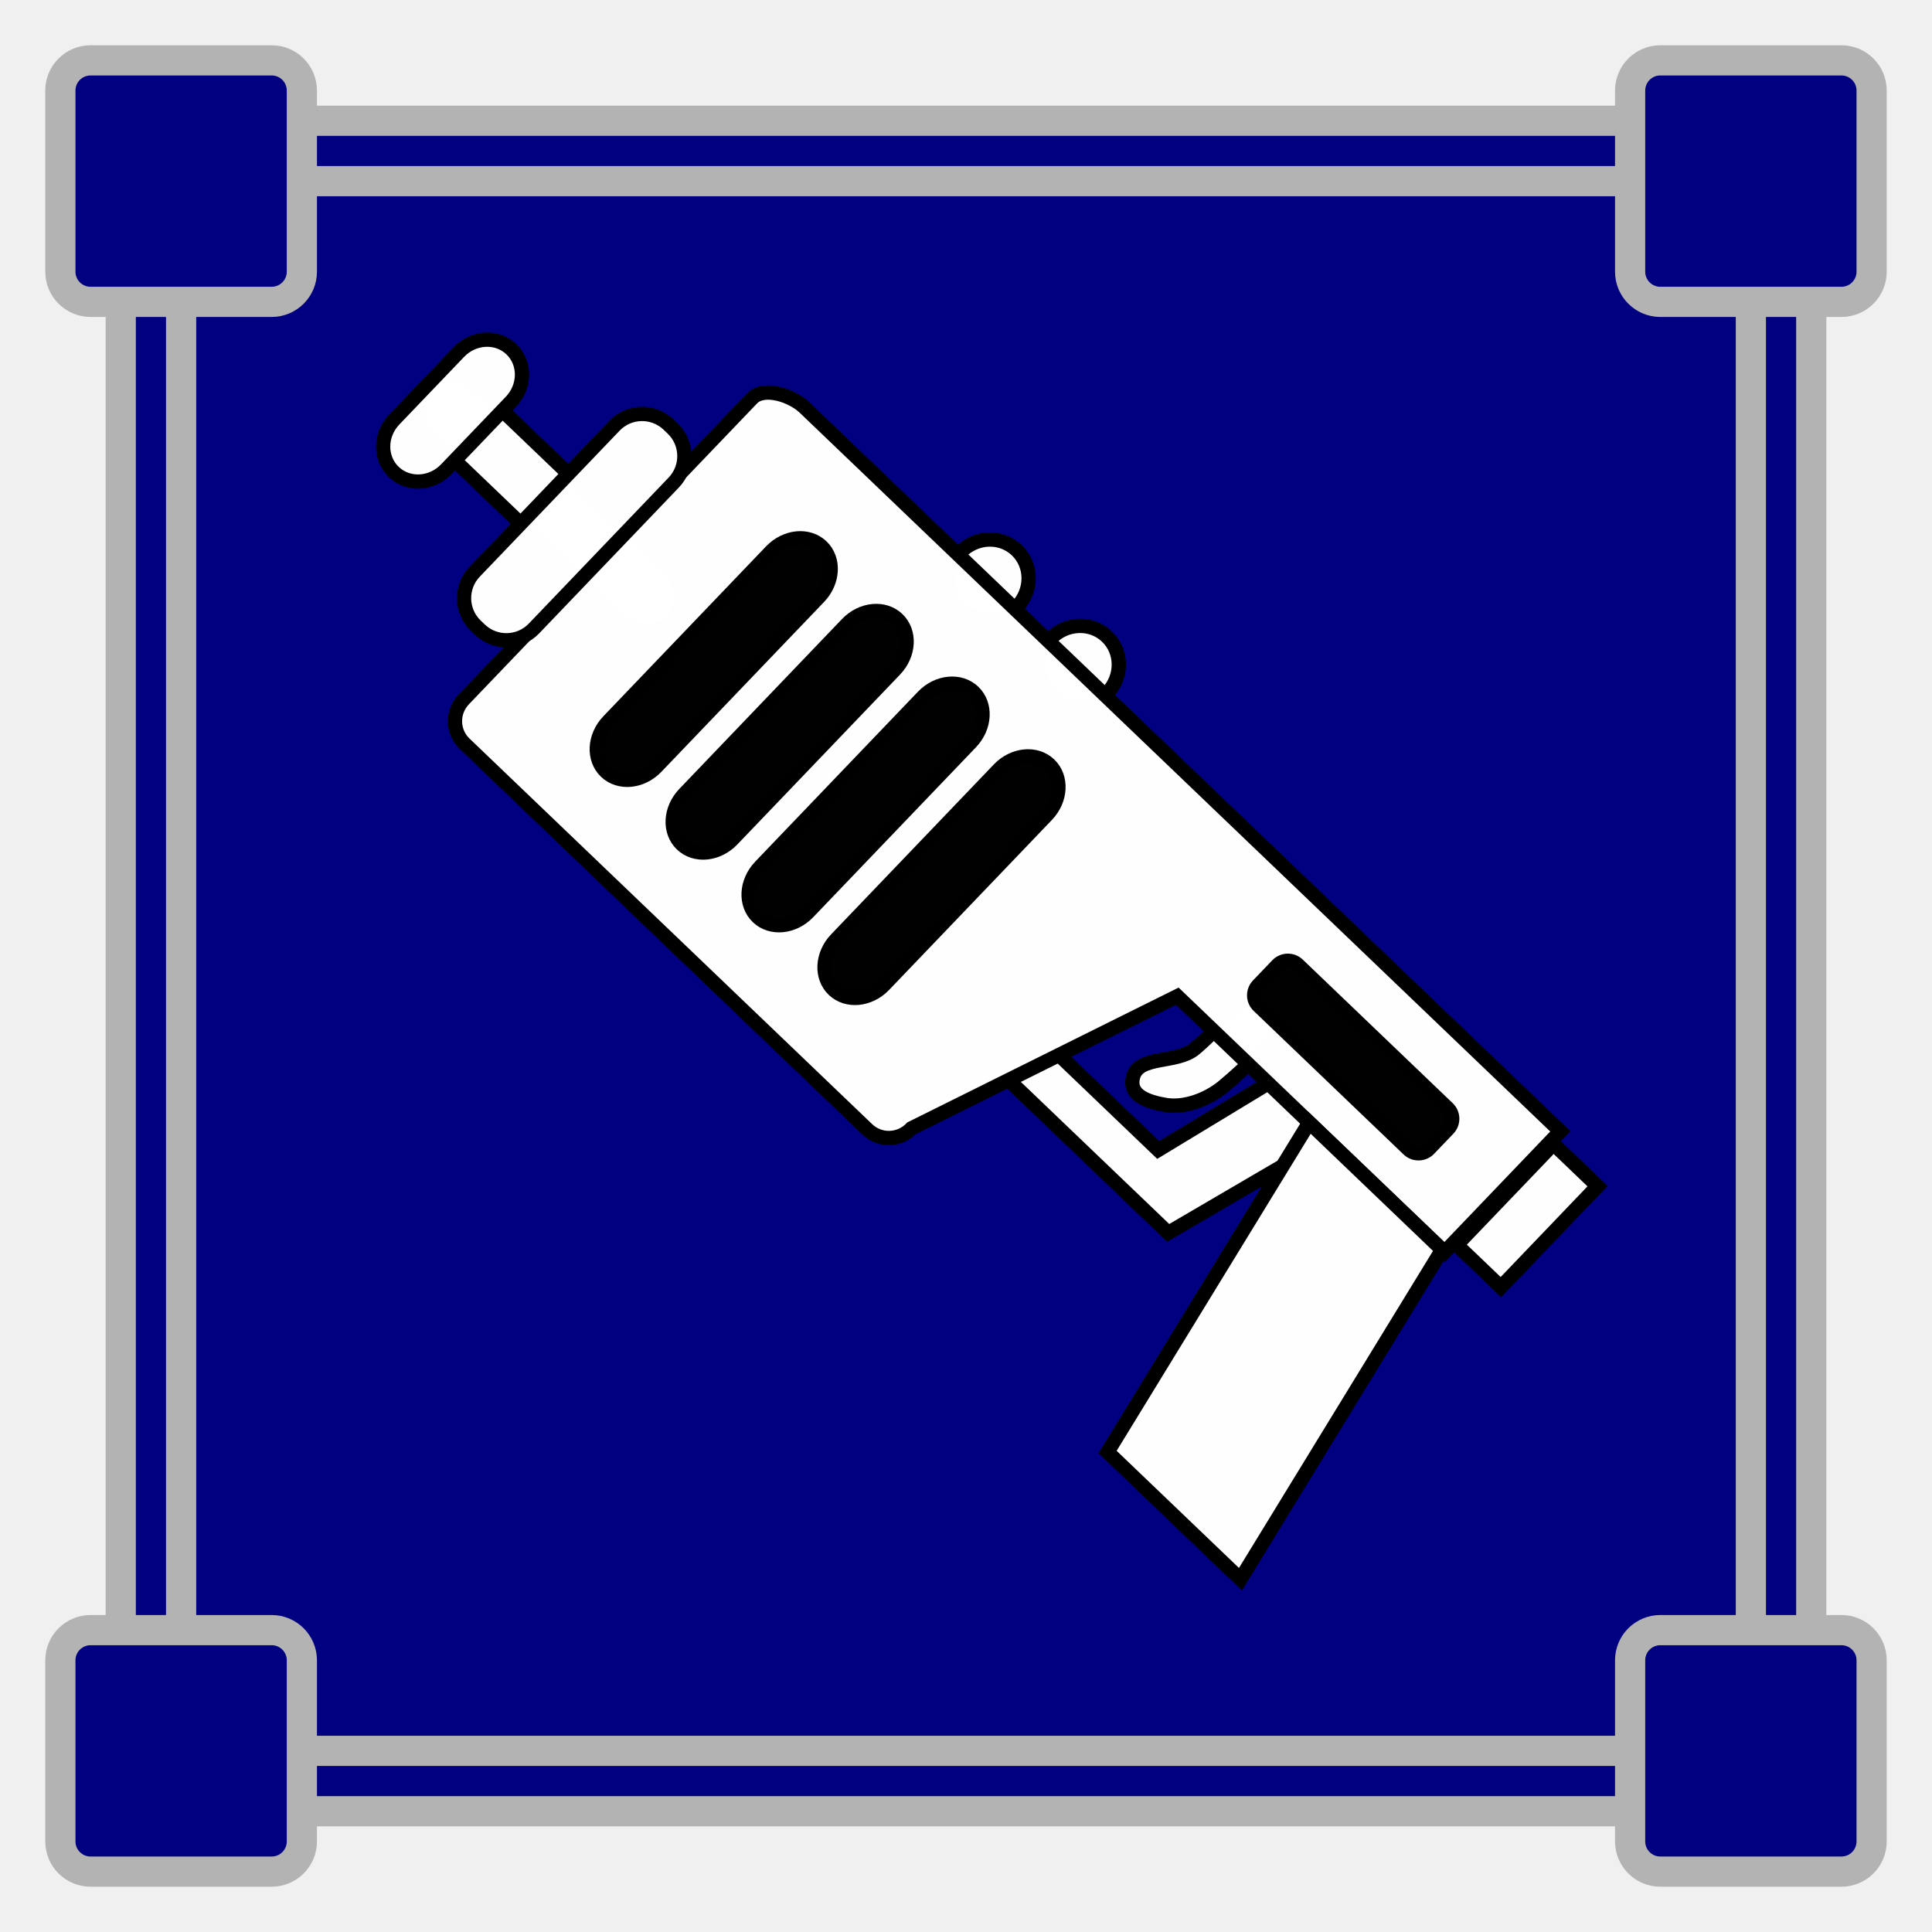
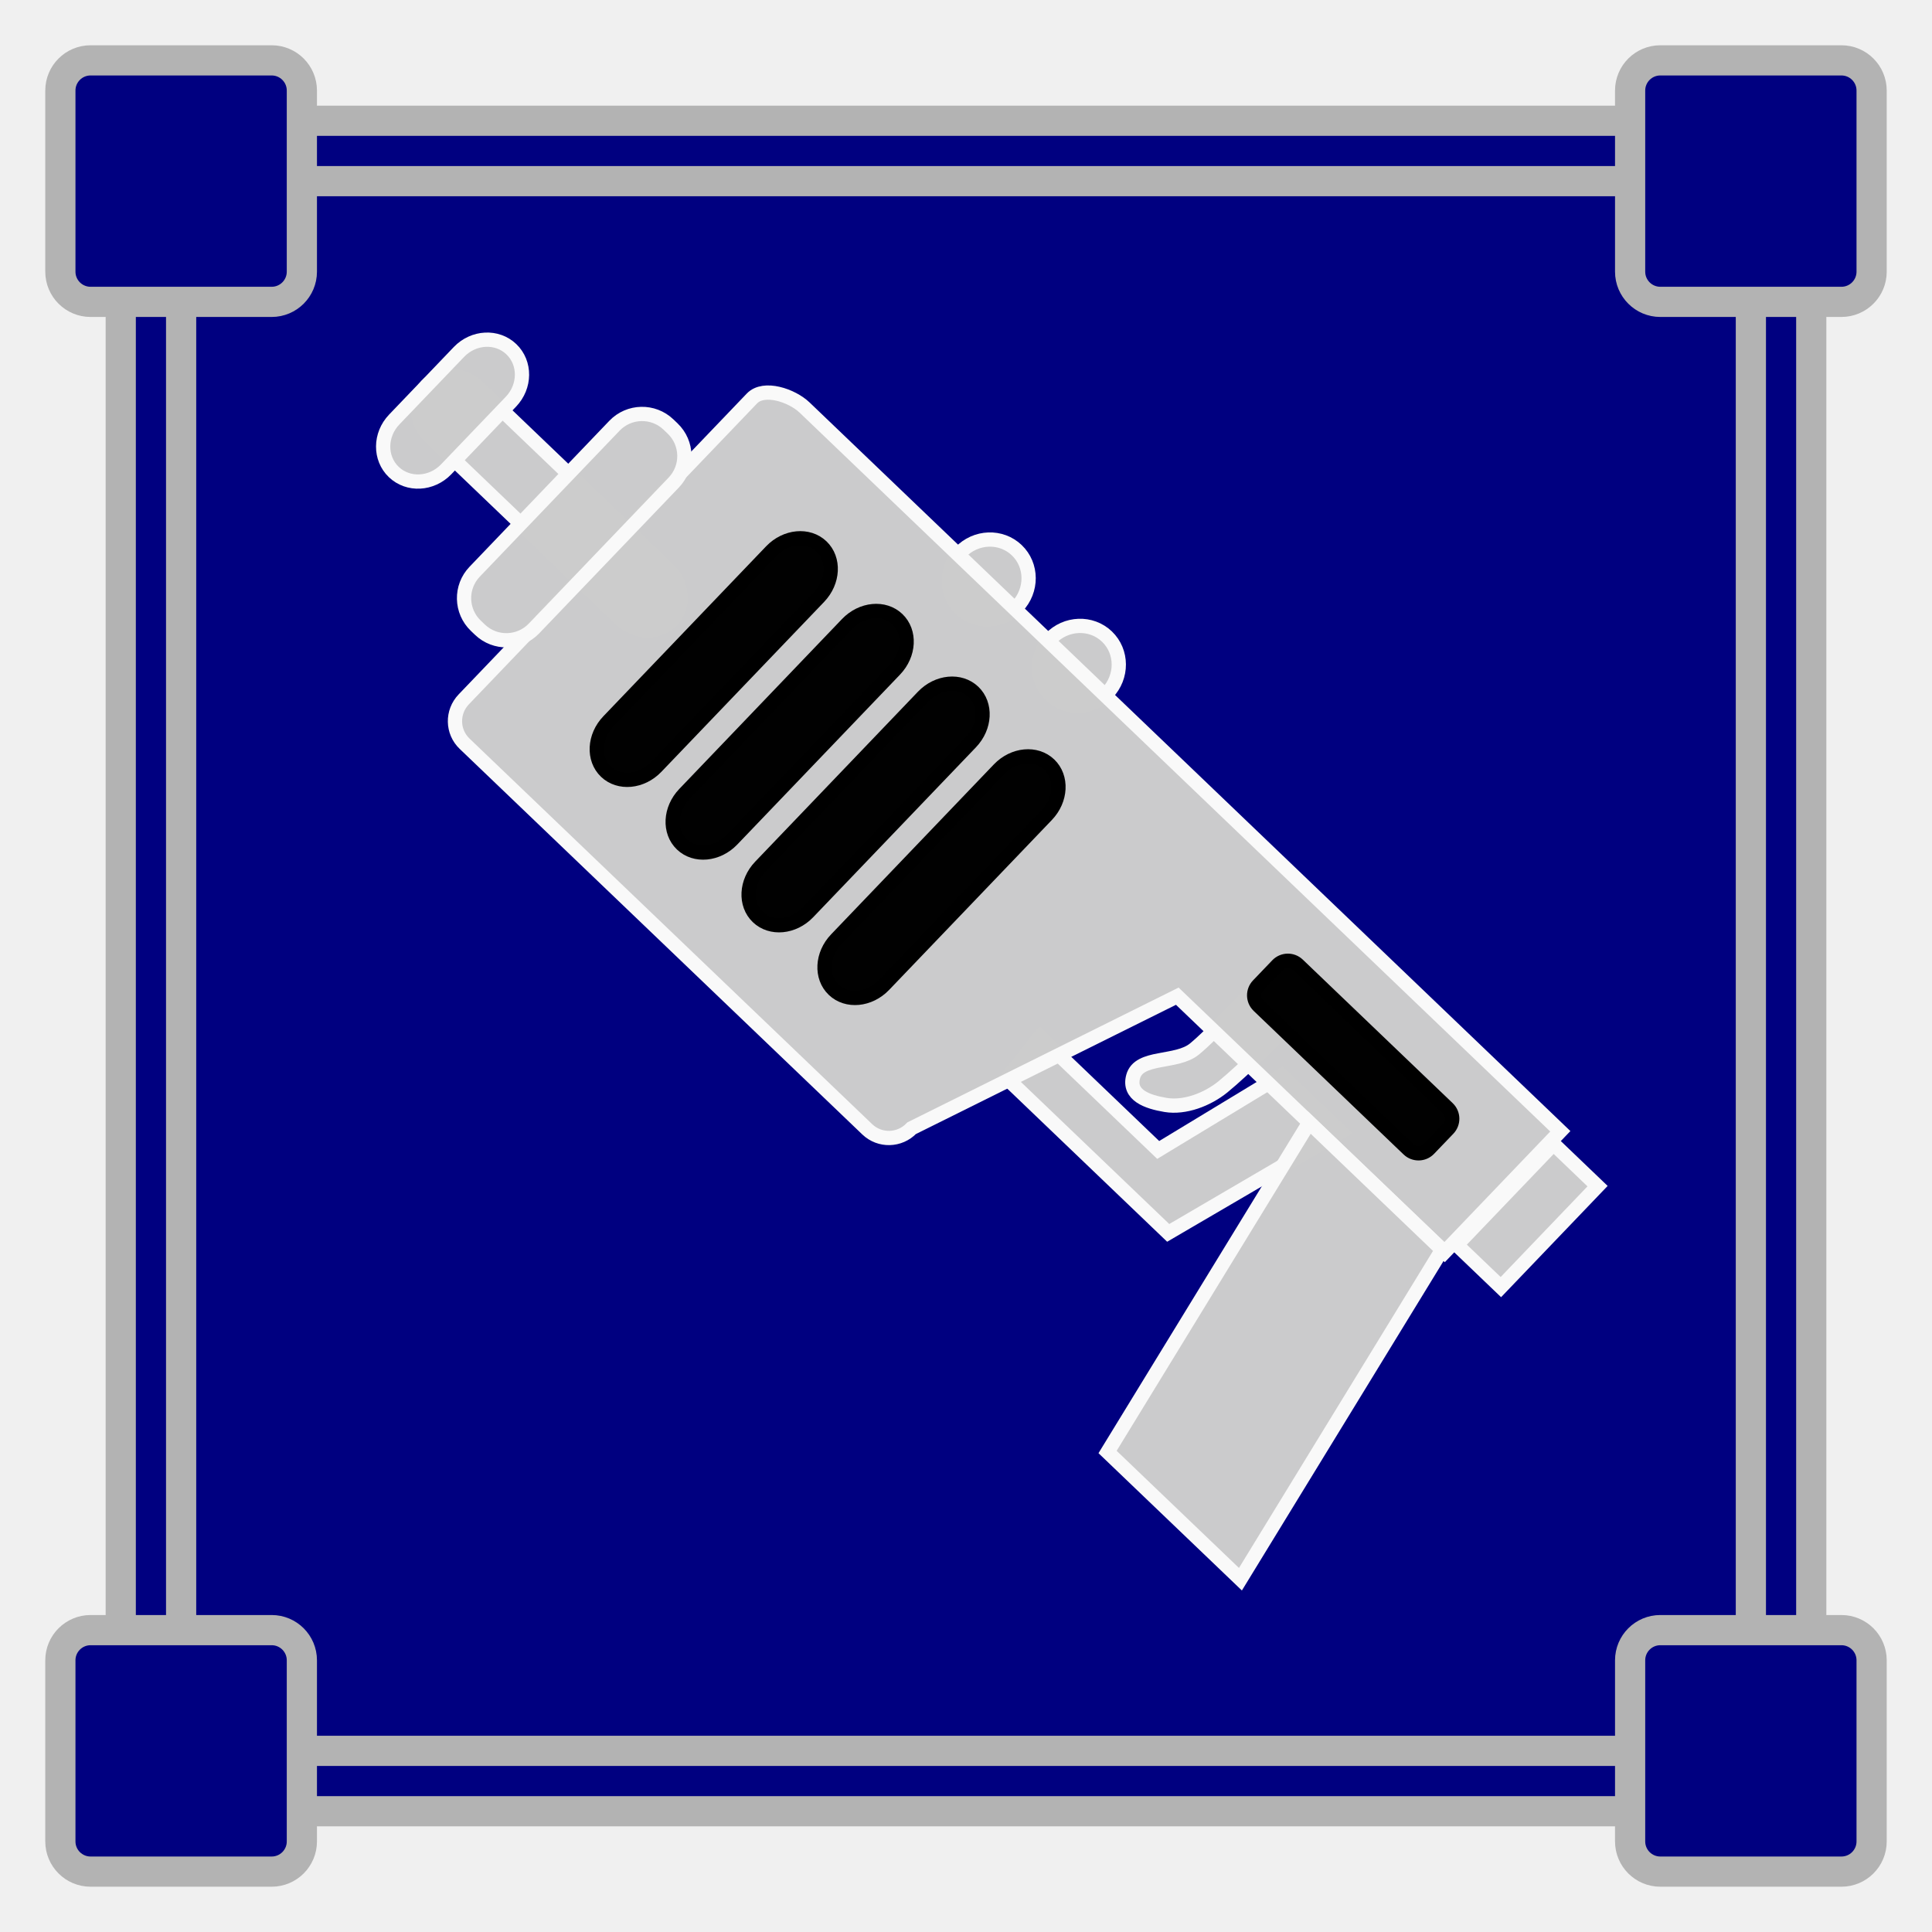
<svg xmlns="http://www.w3.org/2000/svg" width="512" height="512" viewBox="0 0 135.467 135.467" version="1.1" id="svg8">
  <defs id="defs2">
    <marker style="overflow:visible;" id="Arrow1Mend" refX="0.0" refY="0.0" orient="auto">
      <path transform="scale(0.4) rotate(180) translate(10,0)" style="fill-rule:evenodd;stroke:#ffffff;stroke-width:1pt;stroke-opacity:1;fill:#ffffff;fill-opacity:1" d="M 0.0,0.0 L 5.0,-5.0 L -12.5,0.0 L 5.0,5.0 L 0.0,0.0 z " id="path868" />
    </marker>
    <marker style="overflow:visible;" id="marker1227" refX="0.0" refY="0.0" orient="auto">
      <path transform="scale(0.8) rotate(180) translate(12.5,0)" style="fill-rule:evenodd;stroke:#ffffff;stroke-width:1pt;stroke-opacity:1;fill:#ffffff;fill-opacity:1" d="M 0.0,0.0 L 5.0,-5.0 L -12.5,0.0 L 5.0,5.0 L 0.0,0.0 z " id="path1225" />
    </marker>
    <marker style="overflow:visible;" id="Arrow1Lend" refX="0.0" refY="0.0" orient="auto">
      <path transform="scale(0.8) rotate(180) translate(12.5,0)" style="fill-rule:evenodd;stroke:#ffffff;stroke-width:1pt;stroke-opacity:1;fill:#ffffff;fill-opacity:1" d="M 0.0,0.0 L 5.0,-5.0 L -12.5,0.0 L 5.0,5.0 L 0.0,0.0 z " id="path862" />
    </marker>
  </defs>
  <g id="layer2">
    <rect style="opacity:0.997;fill:#000080;fill-opacity:1;stroke:#b3b3b3;stroke-width:2.117;stroke-miterlimit:4;stroke-dasharray:none;stroke-opacity:1;stop-color:#000000" id="rect957" width="118.533" height="118.533" x="8.467" y="8.467" rx="8.467" ry="8.467" />
    <rect style="opacity:0.997;fill:#000080;fill-opacity:1;stroke:#b3b3b3;stroke-width:2.117;stroke-miterlimit:4;stroke-dasharray:none;stroke-opacity:1;stop-color:#000000" id="rect1598" width="110.067" height="110.067" x="12.7" y="12.7" rx="2.117" ry="2.117" />
    <rect style="opacity:0.997;fill:#000080;fill-opacity:1;stroke:#b3b3b3;stroke-width:2.117;stroke-miterlimit:4;stroke-dasharray:none;stroke-opacity:1;stop-color:#000000" id="rect1295" width="16.933" height="16.933" x="4.233" y="4.233" rx="2.117" ry="2.117" />
    <rect style="opacity:0.997;fill:#000080;fill-opacity:1;stroke:#b3b3b3;stroke-width:2.117;stroke-miterlimit:4;stroke-dasharray:none;stroke-opacity:1;stop-color:#000000" id="rect1295-0" width="16.933" height="16.933" x="114.3" y="4.233" rx="2.117" ry="2.117" />
    <rect style="opacity:0.997;fill:#000080;fill-opacity:1;stroke:#b3b3b3;stroke-width:2.117;stroke-miterlimit:4;stroke-dasharray:none;stroke-opacity:1;stop-color:#000000" id="rect1295-6" width="16.933" height="16.933" x="4.233" y="114.3" rx="2.117" ry="2.117" />
    <rect style="opacity:0.997;fill:#000080;fill-opacity:1;stroke:#b3b3b3;stroke-width:2.117;stroke-miterlimit:4;stroke-dasharray:none;stroke-opacity:1;stop-color:#000000" id="rect1295-2" width="16.933" height="16.933" x="114.3" y="114.3" rx="2.117" ry="2.117" />
  </g>
  <g id="layer1">
    <g id="g1249" transform="rotate(43.76164,74.88856,62.5892)">
-       <rect style="fill:#ffffff;fill-opacity:0.993;stroke:#000000;stroke-width:1;stop-color:#000000" id="rect990" width="23.802" height="4.842" x="-41.626" y="65.608" rx="2.68" ry="2.68" transform="matrix(-1,3.2979461e-5,-3.2979461e-5,1,0,0)" />
-       <path id="rect992" style="fill:#ffffff;fill-opacity:0.993;stroke:#000000;stroke-width:1;stop-color:#000000" d="m 100.308,61.48 -5.752,1.89e-4 -2.622,9.767 -11.476,3.78e-4 0.342,3.715 9.91,-3.27e-4 5.752,-1.89e-4 z" />
-       <path id="rect995" style="fill:#ffffff;fill-opacity:0.993;stroke:#000000;stroke-width:1;stop-color:#000000" d="m 92.466,59.076 -3.454,1.12e-4 c 0,0 0.056,3.681 -0.138,5.3 -0.194,1.619 -2.504,3.006 -1.766,4.37 0.648,1.198 1.958,0.583 3.016,-0.136 1.127,-0.766 1.855,-2.31 2.027,-3.697 0.237,-1.908 0.315,-5.837 0.315,-5.837 z" />
-       <ellipse style="fill:#ffffff;fill-opacity:0.993;stroke:#000000;stroke-width:1;stop-color:#000000" id="path1000" cx="-55.687" cy="50.581" rx="2.756" ry="2.844" transform="matrix(-1,3.2979461e-5,-3.2979461e-5,1,0,0)" />
-       <ellipse style="fill:#ffffff;fill-opacity:0.993;stroke:#000000;stroke-width:1;stop-color:#000000" id="path1000-5" cx="-64.441" cy="50.581" rx="2.756" ry="2.844" transform="matrix(-1,3.2979461e-5,-3.2979461e-5,1,0,0)" />
-       <path id="rect940" style="fill:#ffffff;fill-opacity:0.993;stroke:#000000;stroke-width:1;stop-color:#000000" d="m 76.2,50.8 -38.179,0.001 c -1.216,4e-5 -3.106,0.873 -3.106,2.097 l -9.61e-4,29.207 c -4e-5,1.224 0.979,2.209 2.194,2.209 l 39.09,-0.001 c 1.216,-3.9e-5 2.195,-0.985 2.195,-2.209 l 7.05,-19.569 25.948,-8.24e-4 3.9e-4,-11.734 z" />
-       <path id="rect943" style="fill:#ffffff;fill-opacity:0.993;stroke:#000000;stroke-width:1;stop-color:#000000" d="m 111.149,62.533 -12.898,4.32e-4 5.767,26.465 12.898,-4.33e-4 z" />
+       <rect style="fill:#cccccc;fill-opacity:0.993;stroke:#f9f9f9;stroke-width:1;stop-color:#000000" id="rect990" width="23.802" height="4.842" x="-41.626" y="65.608" rx="2.68" ry="2.68" transform="matrix(-1,3.2979461e-5,-3.2979461e-5,1,0,0)" />
+       <path id="rect992" style="fill:#cccccc;fill-opacity:0.993;stroke:#f9f9f9;stroke-width:1;stop-color:#000000" d="m 100.308,61.48 -5.752,1.89e-4 -2.622,9.767 -11.476,3.78e-4 0.342,3.715 9.91,-3.27e-4 5.752,-1.89e-4 z" />
+       <path id="rect995" style="fill:#cccccc;fill-opacity:0.993;stroke:#f9f9f9;stroke-width:1;stop-color:#000000" d="m 92.466,59.076 -3.454,1.12e-4 c 0,0 0.056,3.681 -0.138,5.3 -0.194,1.619 -2.504,3.006 -1.766,4.37 0.648,1.198 1.958,0.583 3.016,-0.136 1.127,-0.766 1.855,-2.31 2.027,-3.697 0.237,-1.908 0.315,-5.837 0.315,-5.837 z" />
+       <ellipse style="fill:#cccccc;fill-opacity:0.993;stroke:#f9f9f9;stroke-width:1;stop-color:#000000" id="path1000" cx="-55.687" cy="50.581" rx="2.756" ry="2.844" transform="matrix(-1,3.2979461e-5,-3.2979461e-5,1,0,0)" />
+       <ellipse style="fill:#cccccc;fill-opacity:0.993;stroke:#f9f9f9;stroke-width:1;stop-color:#000000" id="path1000-5" cx="-64.441" cy="50.581" rx="2.756" ry="2.844" transform="matrix(-1,3.2979461e-5,-3.2979461e-5,1,0,0)" />
+       <path id="rect940" style="fill:#cccccc;fill-opacity:0.993;stroke:#f9f9f9;stroke-width:1;stop-color:#000000" d="m 76.2,50.8 -38.179,0.001 c -1.216,4e-5 -3.106,0.873 -3.106,2.097 l -9.61e-4,29.207 c -4e-5,1.224 0.979,2.209 2.194,2.209 l 39.09,-0.001 c 1.216,-3.9e-5 2.195,-0.985 2.195,-2.209 l 7.05,-19.569 25.948,-8.24e-4 3.9e-4,-11.734 z" />
+       <path id="rect943" style="fill:#cccccc;fill-opacity:0.993;stroke:#f9f9f9;stroke-width:1;stop-color:#000000" d="m 111.149,62.533 -12.898,4.32e-4 5.767,26.465 12.898,-4.33e-4 z" />
      <rect style="fill:#000000;fill-opacity:0.993;stroke:#000000;stroke-width:1;stop-color:#000000" id="rect946" width="4.633" height="21.858" x="-70.048" y="57.016" ry="2.68" rx="2.68" transform="matrix(-1,3.2979461e-5,-3.2979461e-5,1,0,0)" />
      <rect style="fill:#000000;fill-opacity:0.993;stroke:#000000;stroke-width:1;stop-color:#000000" id="rect946-7" width="4.633" height="21.858" x="-62.678" y="57.016" ry="2.68" rx="2.68" transform="matrix(-1,3.2979461e-5,-3.2979461e-5,1,0,0)" />
      <rect style="fill:#000000;fill-opacity:0.993;stroke:#000000;stroke-width:1;stop-color:#000000" id="rect946-5" width="4.633" height="21.858" x="-55.308" y="57.016" ry="2.68" rx="2.68" transform="matrix(-1,3.2979461e-5,-3.2979461e-5,1,0,0)" />
      <rect style="fill:#000000;fill-opacity:0.993;stroke:#000000;stroke-width:1;stop-color:#000000" id="rect946-3" width="4.633" height="21.858" x="-47.938" y="57.016" ry="2.68" rx="2.68" transform="matrix(-1,3.2979461e-5,-3.2979461e-5,1,0,0)" />
-       <rect style="fill:#ffffff;fill-opacity:0.993;stroke:#000000;stroke-width:1;stop-color:#000000" id="rect986" width="5.757" height="19.533" x="-35.035" y="58.263" rx="2.68" ry="2.68" transform="matrix(-1,3.2979461e-5,-3.2979461e-5,1,0,0)" />
-       <rect style="fill:#ffffff;fill-opacity:0.993;stroke:#000000;stroke-width:1;stop-color:#000000" id="rect988" width="5.045" height="11.92" x="-22.869" y="62.069" rx="2.68" ry="2.68" transform="matrix(-1,3.2979461e-5,-3.2979461e-5,1,0,0)" />
-       <rect style="fill:#ffffff;fill-opacity:0.993;stroke:#000000;stroke-width:1;stop-color:#000000" id="rect998" width="4.282" height="9.802" x="-115.94" y="51.776" transform="matrix(-1,3.2979461e-5,-3.2979461e-5,1,0,0)" />
+       <rect style="fill:#cccccc;fill-opacity:0.993;stroke:#f9f9f9;stroke-width:1;stop-color:#000000" id="rect986" width="5.757" height="19.533" x="-35.035" y="58.263" rx="2.68" ry="2.68" transform="matrix(-1,3.2979461e-5,-3.2979461e-5,1,0,0)" />
+       <rect style="fill:#cccccc;fill-opacity:0.993;stroke:#f9f9f9;stroke-width:1;stop-color:#000000" id="rect988" width="5.045" height="11.92" x="-22.869" y="62.069" rx="2.68" ry="2.68" transform="matrix(-1,3.2979461e-5,-3.2979461e-5,1,0,0)" />
+       <rect style="fill:#cccccc;fill-opacity:0.993;stroke:#f9f9f9;stroke-width:1;stop-color:#000000" id="rect998" width="4.282" height="9.802" x="-115.94" y="51.776" transform="matrix(-1,3.2979461e-5,-3.2979461e-5,1,0,0)" />
      <rect style="fill:#000000;fill-opacity:0.993;stroke:#000000;stroke-width:1;stop-color:#000000" id="rect1024" width="16.58" height="3.98" x="-105.594" y="55.099" ry="1.014" rx="1.014" transform="matrix(-1,3.2979461e-5,-3.2979461e-5,1,0,0)" />
    </g>
  </g>
</svg>
